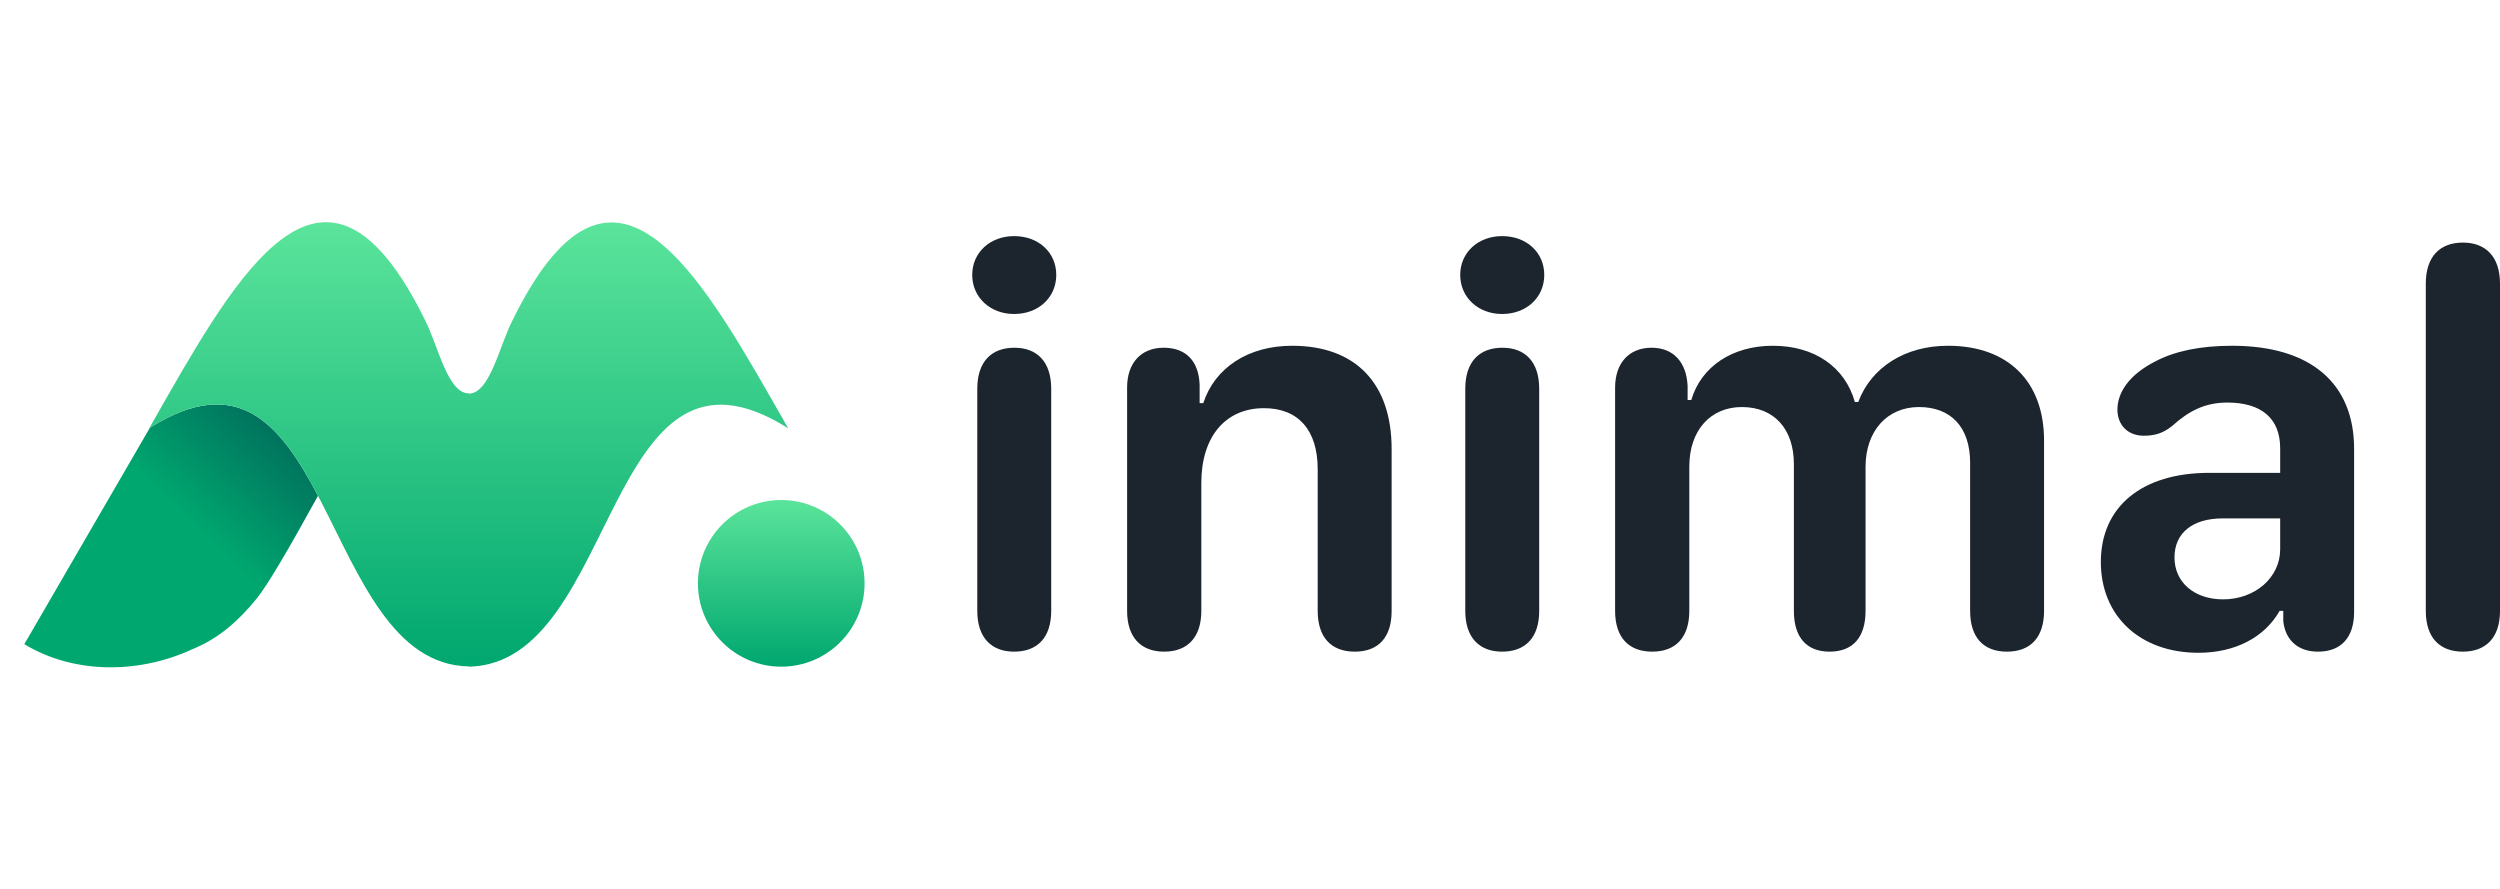
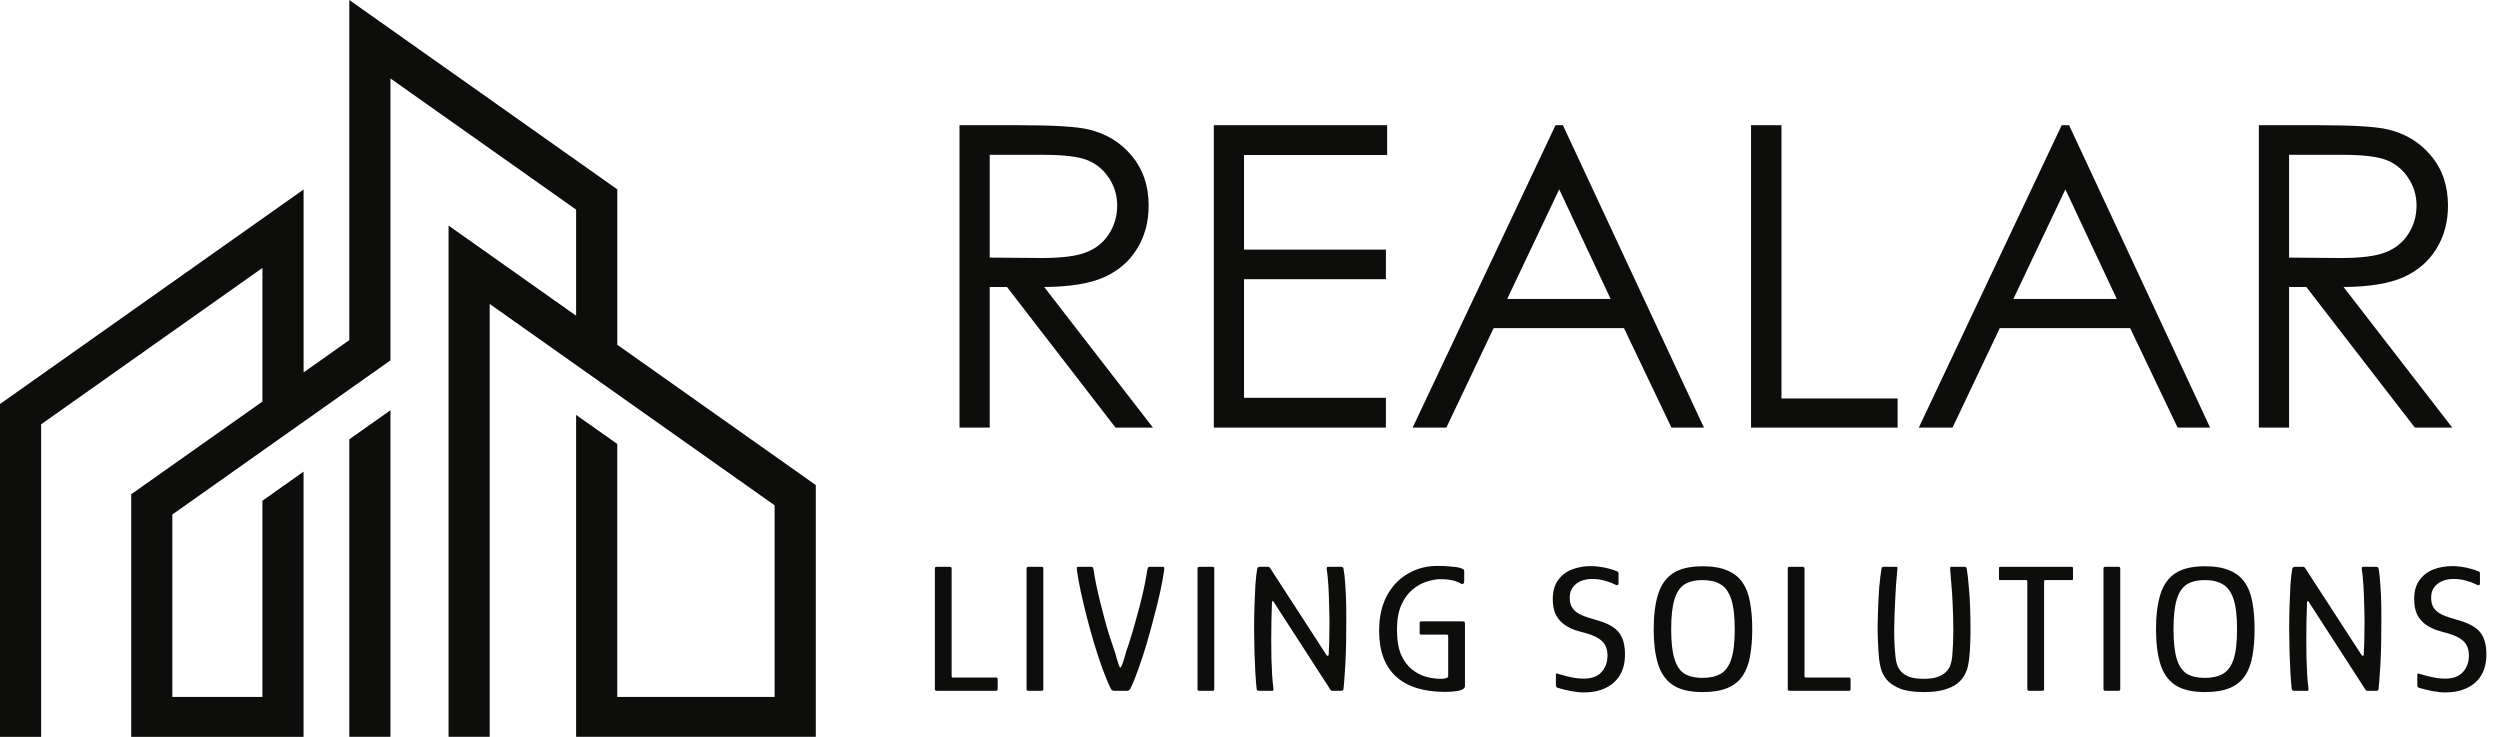
- <svg xmlns="http://www.w3.org/2000/svg" width="360" height="128" viewBox="0 0 360 128" fill="none">
-   <path d="M21.588 61.59C34.378 53.546 40.459 61.254 45.792 71.393C41.379 79.429 38.459 84.333 37.033 86.105C34.343 89.447 31.409 91.978 27.8 93.438C20.214 97.004 10.783 97.17 3.5 92.762L21.588 61.59Z" fill="url(#paint0_linear_4107_1209908)" />
-   <path fill-rule="evenodd" clip-rule="evenodd" d="M111.078 57.431C99.51 37.193 87.552 18.124 73.817 46.096C71.938 49.691 70.568 56.68 67.5 56.68V56.644C64.432 56.644 63.063 49.656 61.184 46.06C47.447 18.089 35.49 37.157 23.922 57.396C23.052 58.922 22.216 60.379 21.5 61.645C48.01 44.863 45.778 95.562 67.5 95.965V96C89.223 95.597 86.99 44.899 113.5 61.68C112.785 60.414 111.949 58.958 111.078 57.431" fill="url(#paint1_linear_4107_1209908)" />
-   <path fill-rule="evenodd" clip-rule="evenodd" d="M112.5 96C119.127 96 124.5 90.627 124.5 84C124.5 77.373 119.127 72 112.5 72C105.873 72 100.5 77.373 100.5 84C100.5 90.627 105.873 96 112.5 96" fill="url(#paint2_linear_4107_1209908)" />
-   <path fill-rule="evenodd" clip-rule="evenodd" d="M146.031 45.215C149.553 45.215 152.103 42.826 152.103 39.587C152.103 36.348 149.553 34 146.031 34C142.591 34 140 36.348 140 39.587C140 42.826 142.591 45.215 146.031 45.215ZM146.031 93.838C149.351 93.838 151.374 91.854 151.374 87.968V55.984C151.374 52.097 149.351 50.073 146.072 50.073C142.753 50.073 140.729 52.097 140.729 55.984V87.968C140.729 91.814 142.753 93.838 146.031 93.838ZM200.394 88.008C200.394 91.773 198.491 93.838 195.091 93.838C191.65 93.838 189.748 91.733 189.748 87.968V67.563C189.748 61.935 186.955 58.777 182.017 58.777C176.471 58.777 172.99 62.866 172.99 69.547V87.968C172.99 91.733 171.047 93.838 167.647 93.838C164.247 93.838 162.304 91.733 162.304 87.968V55.781C162.304 52.259 164.328 50.073 167.566 50.073C170.764 50.073 172.626 51.976 172.747 55.417V58.049H173.273C174.933 52.947 179.75 49.789 186.064 49.789C195.213 49.789 200.394 55.215 200.394 64.648V88.008ZM216.302 45.215C219.823 45.215 222.374 42.826 222.374 39.587C222.374 36.348 219.823 34 216.302 34C212.861 34 210.27 36.348 210.27 39.587C210.27 42.826 212.861 45.215 216.302 45.215ZM221.645 87.968C221.645 91.854 219.621 93.838 216.302 93.838C213.023 93.838 210.999 91.814 210.999 87.968V55.984C210.999 52.097 213.023 50.073 216.342 50.073C219.621 50.073 221.645 52.097 221.645 55.984V87.968ZM289.001 93.838C292.401 93.838 294.344 91.773 294.344 87.968V63.433C294.344 54.931 289.163 49.789 280.5 49.789C274.307 49.789 269.45 52.907 267.588 57.887H267.102C265.685 52.866 261.314 49.789 255.282 49.789C249.454 49.789 244.96 52.785 243.544 57.603H243.017V55.579C242.856 52.138 240.953 50.073 237.836 50.073C234.598 50.073 232.574 52.259 232.574 55.822V87.968C232.574 91.773 234.517 93.838 237.917 93.838C241.317 93.838 243.26 91.773 243.26 87.968V67.198C243.26 61.976 246.296 58.615 250.83 58.615C255.444 58.615 258.318 61.733 258.318 66.834V87.968C258.318 91.773 260.14 93.838 263.459 93.838C266.819 93.838 268.64 91.773 268.64 87.968V67.239C268.64 62.057 271.757 58.615 276.331 58.615C280.946 58.615 283.698 61.53 283.698 66.632V87.968C283.698 91.773 285.601 93.838 289.001 93.838ZM328.265 87.968C326.079 91.814 321.829 94 316.567 94C308.188 94 302.521 88.737 302.521 80.923C302.521 72.988 308.39 68.089 318.145 68.089H328.346V64.567C328.346 60.235 325.634 57.968 320.736 57.968C317.498 57.968 315.19 59.182 312.802 61.328C311.588 62.3 310.454 62.745 308.714 62.745C306.366 62.745 304.909 61.166 304.909 58.98C304.909 56.47 306.65 53.919 310.414 52.016C313.126 50.599 316.729 49.789 321.424 49.789C332.677 49.789 338.992 55.134 338.992 64.648V88.13C338.992 91.773 337.13 93.838 333.811 93.838C330.977 93.838 329.115 92.259 328.791 89.466V87.968H328.265ZM320.129 86.308C315.96 86.308 313.126 83.838 313.126 80.275C313.126 76.753 315.717 74.648 320.088 74.648H328.346V79.101C328.346 83.15 324.743 86.308 320.129 86.308ZM360 87.968C360 91.854 357.936 93.838 354.657 93.838C351.338 93.838 349.314 91.854 349.314 87.968V40.842C349.314 36.956 351.338 34.931 354.657 34.931C357.936 34.931 360 36.956 360 40.842V87.968Z" fill="#1C252E" />
-   <defs>
-     <linearGradient id="paint0_linear_4107_1209908" x1="38" y1="41.947" x2="16.381" y2="64.906" gradientUnits="userSpaceOnUse">
-       <stop stop-color="#004B50" />
-       <stop offset="1" stop-color="#00A76F" />
-     </linearGradient>
-     <linearGradient id="paint1_linear_4107_1209908" x1="21.5" y1="32" x2="21.5" y2="96" gradientUnits="userSpaceOnUse">
-       <stop stop-color="#5BE49B" />
-       <stop offset="1" stop-color="#00A76F" />
-     </linearGradient>
-     <linearGradient id="paint2_linear_4107_1209908" x1="100.5" y1="72" x2="100.5" y2="96" gradientUnits="userSpaceOnUse">
-       <stop stop-color="#5BE49B" />
-       <stop offset="1" stop-color="#00A76F" />
-     </linearGradient>
-   </defs>
+ <svg xmlns="http://www.w3.org/2000/svg" width="190" height="56" viewBox="0 0 190 56" fill="none">
+   <path d="M26.548 33.387L29.675 31.177V55.997H26.548V33.387ZM46.915 26.203V14.392L26.548 0V25.848L23.074 28.303V14.4L0 30.706V56H3.127V32.246L19.944 20.362V30.518L9.971 37.565V56H23.071V35.845L19.944 38.055V52.969H13.098V39.102L29.675 27.388V5.962L43.785 15.932V23.994L34.09 17.143V55.997H37.217V23.102L58.87 38.402V52.967H46.912V33.74L43.785 31.533V55.997H62V36.865L46.915 26.203Z" fill="#0D0D0C" />
+   <path d="M72.922 9.516H77.5C80.052 9.516 81.781 9.62 82.688 9.828C84.052 10.141 85.162 10.812 86.016 11.844C86.87 12.865 87.297 14.125 87.297 15.625C87.297 16.875 87 17.974 86.406 18.922C85.823 19.87 84.984 20.588 83.891 21.078C82.797 21.557 81.287 21.802 79.359 21.812L87.625 32.5H84.781L76.531 21.812H75.219V32.5H72.922V9.516ZM75.219 11.766V19.578L79.172 19.609C80.703 19.609 81.833 19.463 82.562 19.172C83.302 18.88 83.875 18.417 84.281 17.781C84.698 17.135 84.906 16.417 84.906 15.625C84.906 14.854 84.698 14.156 84.281 13.531C83.865 12.896 83.318 12.443 82.641 12.172C81.963 11.901 80.838 11.766 79.266 11.766H75.219ZM92.25 9.516H105.422V11.781H94.547V18.969H105.328V21.219H94.547V30.234H105.328V32.5H92.25V9.516ZM118.781 9.516L129.5 32.5H127.031L123.422 24.938H113.516L109.922 32.5H107.359L118.219 9.516H118.781ZM118.5 14.391L114.547 22.719H122.406L118.5 14.391ZM133.078 9.516H135.391V30.281H144.219V32.5H133.078V9.516ZM157.25 9.516L167.969 32.5H165.5L161.891 24.938H151.984L148.391 32.5H145.828L156.688 9.516H157.25ZM156.969 14.391L153.016 22.719H160.875L156.969 14.391ZM171.672 9.516H176.25C178.802 9.516 180.531 9.62 181.438 9.828C182.802 10.141 183.911 10.812 184.766 11.844C185.62 12.865 186.047 14.125 186.047 15.625C186.047 16.875 185.75 17.974 185.156 18.922C184.573 19.87 183.734 20.588 182.641 21.078C181.547 21.557 180.036 21.802 178.109 21.812L186.375 32.5H183.531L175.281 21.812H173.969V32.5H171.672V9.516ZM173.969 11.766V19.578L177.922 19.609C179.453 19.609 180.583 19.463 181.312 19.172C182.052 18.88 182.625 18.417 183.031 17.781C183.448 17.135 183.656 16.417 183.656 15.625C183.656 14.854 183.448 14.156 183.031 13.531C182.615 12.896 182.068 12.443 181.391 12.172C180.714 11.901 179.589 11.766 178.016 11.766H173.969Z" fill="#0D0D0C" />
+   <path d="M71.19 52.5C71.097 52.5 71.05 52.458 71.05 52.374V43.204C71.05 43.12 71.097 43.078 71.19 43.078H72.17C72.235 43.078 72.277 43.092 72.296 43.12C72.315 43.139 72.324 43.176 72.324 43.232V51.366C72.324 51.413 72.329 51.445 72.338 51.464C72.347 51.483 72.38 51.492 72.436 51.492H75.656C75.74 51.492 75.787 51.501 75.796 51.52C75.815 51.539 75.824 51.59 75.824 51.674V52.318C75.824 52.402 75.815 52.453 75.796 52.472C75.777 52.491 75.726 52.5 75.642 52.5H71.19ZM79.292 52.374C79.292 52.458 79.25 52.5 79.166 52.5H78.158C78.065 52.5 78.018 52.458 78.018 52.374V43.204C78.018 43.12 78.065 43.078 78.158 43.078H79.166C79.25 43.078 79.292 43.12 79.292 43.204V52.374ZM84.643 52.5C84.596 52.491 84.554 52.477 84.517 52.458C84.48 52.43 84.447 52.388 84.419 52.332C84.223 51.94 84.018 51.45 83.803 50.862C83.588 50.274 83.378 49.639 83.173 48.958C82.968 48.277 82.776 47.591 82.599 46.9C82.422 46.209 82.268 45.561 82.137 44.954C82.006 44.347 81.913 43.829 81.857 43.4C81.838 43.279 81.834 43.195 81.843 43.148C81.852 43.101 81.89 43.078 81.955 43.078H82.935C82.991 43.078 83.028 43.092 83.047 43.12C83.075 43.148 83.098 43.218 83.117 43.33C83.164 43.657 83.229 44.025 83.313 44.436C83.397 44.847 83.495 45.276 83.607 45.724C83.719 46.172 83.836 46.625 83.957 47.082C84.078 47.53 84.204 47.959 84.335 48.37C84.466 48.781 84.592 49.159 84.713 49.504C84.769 49.663 84.825 49.854 84.881 50.078C84.946 50.302 85.012 50.498 85.077 50.666C85.105 50.713 85.128 50.736 85.147 50.736C85.166 50.736 85.189 50.713 85.217 50.666C85.292 50.507 85.362 50.316 85.427 50.092C85.492 49.868 85.548 49.672 85.595 49.504C85.716 49.168 85.838 48.795 85.959 48.384C86.09 47.973 86.216 47.539 86.337 47.082C86.468 46.625 86.589 46.172 86.701 45.724C86.813 45.276 86.911 44.847 86.995 44.436C87.079 44.016 87.144 43.647 87.191 43.33C87.219 43.218 87.242 43.148 87.261 43.12C87.28 43.092 87.317 43.078 87.373 43.078H88.367C88.432 43.078 88.47 43.101 88.479 43.148C88.488 43.195 88.484 43.279 88.465 43.4C88.409 43.811 88.316 44.319 88.185 44.926C88.054 45.523 87.896 46.172 87.709 46.872C87.532 47.563 87.34 48.258 87.135 48.958C86.93 49.649 86.72 50.288 86.505 50.876C86.3 51.464 86.104 51.945 85.917 52.318C85.88 52.383 85.842 52.43 85.805 52.458C85.768 52.477 85.726 52.491 85.679 52.5H84.643ZM92.285 52.374C92.285 52.458 92.243 52.5 92.159 52.5H91.151C91.058 52.5 91.011 52.458 91.011 52.374V43.204C91.011 43.12 91.058 43.078 91.151 43.078H92.159C92.243 43.078 92.285 43.12 92.285 43.204V52.374ZM100.814 49.784C100.833 49.821 100.861 49.84 100.898 49.84C100.945 49.84 100.973 49.812 100.982 49.756C101.001 49.439 101.015 49.07 101.024 48.65C101.033 48.23 101.038 47.787 101.038 47.32C101.038 46.844 101.029 46.363 101.01 45.878C101.001 45.393 100.982 44.926 100.954 44.478C100.926 44.021 100.884 43.601 100.828 43.218C100.828 43.125 100.856 43.078 100.912 43.078H101.934C101.971 43.078 102.009 43.092 102.046 43.12C102.083 43.139 102.102 43.167 102.102 43.204C102.167 43.54 102.214 43.955 102.242 44.45C102.279 44.935 102.303 45.472 102.312 46.06C102.321 46.639 102.321 47.236 102.312 47.852C102.312 48.459 102.303 49.051 102.284 49.63C102.265 50.199 102.237 50.722 102.2 51.198C102.172 51.674 102.139 52.066 102.102 52.374C102.102 52.43 102.079 52.467 102.032 52.486C101.995 52.495 101.953 52.5 101.906 52.5H101.234C101.178 52.5 101.122 52.449 101.066 52.346L96.796 45.738C96.787 45.701 96.763 45.682 96.726 45.682C96.698 45.682 96.679 45.705 96.67 45.752C96.651 46.2 96.637 46.667 96.628 47.152C96.619 47.637 96.614 48.127 96.614 48.622C96.614 49.107 96.619 49.583 96.628 50.05C96.647 50.507 96.665 50.937 96.684 51.338C96.712 51.73 96.745 52.071 96.782 52.36C96.791 52.453 96.763 52.5 96.698 52.5H95.704C95.657 52.5 95.615 52.495 95.578 52.486C95.541 52.467 95.517 52.43 95.508 52.374C95.471 52.057 95.438 51.66 95.41 51.184C95.382 50.699 95.359 50.167 95.34 49.588C95.331 49.009 95.321 48.417 95.312 47.81C95.312 47.203 95.321 46.611 95.34 46.032C95.359 45.444 95.382 44.907 95.41 44.422C95.447 43.937 95.494 43.531 95.55 43.204C95.559 43.167 95.583 43.139 95.62 43.12C95.657 43.092 95.69 43.078 95.718 43.078H96.39C96.446 43.078 96.493 43.111 96.53 43.176L100.814 49.784ZM111.337 52.136C111.337 52.257 111.262 52.351 111.113 52.416C110.973 52.481 110.786 52.523 110.553 52.542C110.329 52.57 110.091 52.584 109.839 52.584C108.196 52.584 106.946 52.192 106.087 51.408C105.238 50.624 104.813 49.471 104.813 47.95C104.813 46.923 105.004 46.041 105.387 45.304C105.779 44.567 106.311 44.002 106.983 43.61C107.655 43.209 108.411 43.008 109.251 43.008C109.559 43.008 109.876 43.022 110.203 43.05C110.539 43.069 110.81 43.111 111.015 43.176C111.118 43.213 111.188 43.246 111.225 43.274C111.262 43.293 111.281 43.344 111.281 43.428V44.142C111.281 44.263 111.253 44.338 111.197 44.366C111.15 44.394 111.094 44.389 111.029 44.352C110.796 44.221 110.553 44.133 110.301 44.086C110.049 44.039 109.774 44.016 109.475 44.016C109.176 44.016 108.836 44.077 108.453 44.198C108.07 44.31 107.706 44.511 107.361 44.8C107.016 45.08 106.731 45.467 106.507 45.962C106.283 46.457 106.171 47.087 106.171 47.852C106.171 48.645 106.278 49.289 106.493 49.784C106.717 50.269 107.002 50.643 107.347 50.904C107.692 51.165 108.052 51.347 108.425 51.45C108.808 51.543 109.162 51.59 109.489 51.59C109.816 51.59 110.007 51.534 110.063 51.422V48.356C110.063 48.3 110.054 48.267 110.035 48.258C110.016 48.239 109.984 48.23 109.937 48.23H108.033C107.977 48.23 107.94 48.221 107.921 48.202C107.902 48.183 107.893 48.146 107.893 48.09V47.376C107.893 47.32 107.902 47.283 107.921 47.264C107.94 47.236 107.977 47.222 108.033 47.222H111.127C111.23 47.222 111.29 47.236 111.309 47.264C111.328 47.283 111.337 47.343 111.337 47.446V52.136ZM118.249 52.08V51.254C118.249 51.198 118.268 51.175 118.305 51.184C118.342 51.184 118.394 51.198 118.459 51.226C118.646 51.282 118.851 51.338 119.075 51.394C119.308 51.45 119.537 51.497 119.761 51.534C119.994 51.562 120.19 51.576 120.349 51.576C120.956 51.576 121.408 51.413 121.707 51.086C122.015 50.75 122.169 50.33 122.169 49.826C122.169 49.359 122.034 48.995 121.763 48.734C121.492 48.473 121.077 48.267 120.517 48.118C120.256 48.053 119.98 47.973 119.691 47.88C119.402 47.777 119.131 47.637 118.879 47.46C118.627 47.283 118.417 47.04 118.249 46.732C118.09 46.424 118.011 46.023 118.011 45.528C118.011 44.931 118.146 44.45 118.417 44.086C118.688 43.713 119.042 43.442 119.481 43.274C119.929 43.106 120.41 43.022 120.923 43.022C121.138 43.022 121.362 43.041 121.595 43.078C121.838 43.106 122.066 43.153 122.281 43.218C122.505 43.274 122.701 43.339 122.869 43.414C122.934 43.423 122.972 43.442 122.981 43.47C123 43.498 123.009 43.535 123.009 43.582V44.324C123.009 44.492 122.906 44.52 122.701 44.408C122.486 44.296 122.234 44.203 121.945 44.128C121.665 44.044 121.352 44.002 121.007 44.002C120.494 44.002 120.078 44.133 119.761 44.394C119.453 44.646 119.299 44.991 119.299 45.43C119.299 45.747 119.369 46.009 119.509 46.214C119.649 46.41 119.831 46.564 120.055 46.676C120.279 46.788 120.517 46.881 120.769 46.956C121.03 47.031 121.282 47.105 121.525 47.18C121.954 47.311 122.314 47.474 122.603 47.67C122.892 47.857 123.112 48.113 123.261 48.44C123.42 48.767 123.499 49.196 123.499 49.728C123.499 50.363 123.368 50.895 123.107 51.324C122.855 51.744 122.491 52.066 122.015 52.29C121.548 52.514 120.998 52.626 120.363 52.626C120.092 52.626 119.78 52.593 119.425 52.528C119.07 52.463 118.744 52.383 118.445 52.29C118.37 52.271 118.319 52.248 118.291 52.22C118.263 52.183 118.249 52.136 118.249 52.08ZM125.68 47.824C125.68 46.788 125.787 45.915 126.002 45.206C126.217 44.487 126.59 43.946 127.122 43.582C127.663 43.218 128.424 43.036 129.404 43.036C130.169 43.036 130.795 43.143 131.28 43.358C131.775 43.563 132.157 43.867 132.428 44.268C132.708 44.669 132.899 45.169 133.002 45.766C133.114 46.363 133.17 47.049 133.17 47.824C133.17 48.599 133.114 49.285 133.002 49.882C132.899 50.47 132.708 50.969 132.428 51.38C132.157 51.781 131.775 52.085 131.28 52.29C130.795 52.495 130.169 52.598 129.404 52.598C128.424 52.598 127.663 52.416 127.122 52.052C126.59 51.688 126.217 51.151 126.002 50.442C125.787 49.733 125.68 48.86 125.68 47.824ZM127.01 47.824C127.01 48.795 127.094 49.551 127.262 50.092C127.43 50.624 127.687 50.997 128.032 51.212C128.387 51.417 128.839 51.52 129.39 51.52C129.941 51.52 130.398 51.417 130.762 51.212C131.126 51.007 131.397 50.638 131.574 50.106C131.751 49.565 131.84 48.804 131.84 47.824C131.84 46.844 131.751 46.083 131.574 45.542C131.397 45.001 131.126 44.623 130.762 44.408C130.398 44.193 129.941 44.086 129.39 44.086C128.839 44.086 128.387 44.193 128.032 44.408C127.687 44.623 127.43 45.001 127.262 45.542C127.094 46.083 127.01 46.844 127.01 47.824ZM136.01 52.5C135.917 52.5 135.87 52.458 135.87 52.374V43.204C135.87 43.12 135.917 43.078 136.01 43.078H136.99C137.055 43.078 137.097 43.092 137.116 43.12C137.135 43.139 137.144 43.176 137.144 43.232V51.366C137.144 51.413 137.149 51.445 137.158 51.464C137.167 51.483 137.2 51.492 137.256 51.492H140.476C140.56 51.492 140.607 51.501 140.616 51.52C140.635 51.539 140.644 51.59 140.644 51.674V52.318C140.644 52.402 140.635 52.453 140.616 52.472C140.597 52.491 140.546 52.5 140.462 52.5H136.01ZM146.226 52.598C145.452 52.598 144.84 52.509 144.392 52.332C143.944 52.145 143.608 51.917 143.384 51.646C143.17 51.375 143.025 51.1 142.95 50.82C142.876 50.531 142.829 50.279 142.81 50.064C142.773 49.681 142.745 49.266 142.726 48.818C142.708 48.37 142.698 47.941 142.698 47.53C142.708 47.073 142.722 46.592 142.74 46.088C142.759 45.584 142.787 45.085 142.824 44.59C142.871 44.095 142.927 43.638 142.992 43.218C142.992 43.181 143.006 43.148 143.034 43.12C143.072 43.092 143.109 43.078 143.146 43.078C143.305 43.078 143.464 43.078 143.622 43.078C143.781 43.078 143.94 43.078 144.098 43.078C144.154 43.078 144.187 43.087 144.196 43.106C144.206 43.125 144.206 43.19 144.196 43.302C144.159 43.675 144.126 44.063 144.098 44.464C144.07 44.865 144.047 45.281 144.028 45.71C143.991 46.447 143.968 47.171 143.958 47.88C143.958 48.58 143.991 49.252 144.056 49.896C144.075 50.111 144.117 50.321 144.182 50.526C144.248 50.722 144.355 50.899 144.504 51.058C144.654 51.217 144.864 51.347 145.134 51.45C145.414 51.543 145.769 51.59 146.198 51.59C146.628 51.59 146.978 51.543 147.248 51.45C147.528 51.347 147.748 51.217 147.906 51.058C148.065 50.899 148.177 50.717 148.242 50.512C148.308 50.307 148.35 50.101 148.368 49.896C148.424 49.261 148.452 48.599 148.452 47.908C148.452 47.217 148.434 46.508 148.396 45.78C148.378 45.341 148.35 44.917 148.312 44.506C148.284 44.086 148.252 43.685 148.214 43.302C148.214 43.19 148.219 43.125 148.228 43.106C148.238 43.087 148.27 43.078 148.326 43.078C148.494 43.078 148.658 43.078 148.816 43.078C148.984 43.078 149.148 43.078 149.306 43.078C149.362 43.078 149.4 43.092 149.418 43.12C149.446 43.148 149.465 43.181 149.474 43.218C149.54 43.638 149.591 44.095 149.628 44.59C149.675 45.075 149.708 45.57 149.726 46.074C149.745 46.569 149.754 47.04 149.754 47.488C149.764 47.908 149.759 48.347 149.74 48.804C149.731 49.252 149.703 49.672 149.656 50.064C149.638 50.232 149.605 50.428 149.558 50.652C149.512 50.867 149.423 51.091 149.292 51.324C149.171 51.548 148.989 51.758 148.746 51.954C148.504 52.141 148.177 52.295 147.766 52.416C147.356 52.537 146.842 52.598 146.226 52.598ZM154.217 52.5C154.18 52.5 154.147 52.491 154.119 52.472C154.091 52.444 154.077 52.411 154.077 52.374V44.198C154.077 44.151 154.068 44.123 154.049 44.114C154.04 44.095 154.017 44.086 153.979 44.086H152.075C152.01 44.086 151.968 44.081 151.949 44.072C151.931 44.053 151.921 44.016 151.921 43.96V43.19C151.921 43.143 151.931 43.115 151.949 43.106C151.968 43.087 152.005 43.078 152.061 43.078H157.381C157.456 43.078 157.503 43.087 157.521 43.106C157.54 43.125 157.549 43.157 157.549 43.204V43.96C157.549 44.016 157.54 44.053 157.521 44.072C157.503 44.081 157.456 44.086 157.381 44.086H155.477C155.431 44.086 155.398 44.095 155.379 44.114C155.361 44.123 155.351 44.151 155.351 44.198V52.374C155.351 52.458 155.309 52.5 155.225 52.5H154.217ZM161.139 52.374C161.139 52.458 161.097 52.5 161.013 52.5H160.005C159.911 52.5 159.865 52.458 159.865 52.374V43.204C159.865 43.12 159.911 43.078 160.005 43.078H161.013C161.097 43.078 161.139 43.12 161.139 43.204V52.374ZM163.857 47.824C163.857 46.788 163.965 45.915 164.179 45.206C164.394 44.487 164.767 43.946 165.299 43.582C165.841 43.218 166.601 43.036 167.581 43.036C168.347 43.036 168.972 43.143 169.457 43.358C169.952 43.563 170.335 43.867 170.605 44.268C170.885 44.669 171.077 45.169 171.179 45.766C171.291 46.363 171.347 47.049 171.347 47.824C171.347 48.599 171.291 49.285 171.179 49.882C171.077 50.47 170.885 50.969 170.605 51.38C170.335 51.781 169.952 52.085 169.457 52.29C168.972 52.495 168.347 52.598 167.581 52.598C166.601 52.598 165.841 52.416 165.299 52.052C164.767 51.688 164.394 51.151 164.179 50.442C163.965 49.733 163.857 48.86 163.857 47.824ZM165.187 47.824C165.187 48.795 165.271 49.551 165.439 50.092C165.607 50.624 165.864 50.997 166.209 51.212C166.564 51.417 167.017 51.52 167.567 51.52C168.118 51.52 168.575 51.417 168.939 51.212C169.303 51.007 169.574 50.638 169.751 50.106C169.929 49.565 170.017 48.804 170.017 47.824C170.017 46.844 169.929 46.083 169.751 45.542C169.574 45.001 169.303 44.623 168.939 44.408C168.575 44.193 168.118 44.086 167.567 44.086C167.017 44.086 166.564 44.193 166.209 44.408C165.864 44.623 165.607 45.001 165.439 45.542C165.271 46.083 165.187 46.844 165.187 47.824ZM179.479 49.784C179.498 49.821 179.526 49.84 179.563 49.84C179.61 49.84 179.638 49.812 179.647 49.756C179.666 49.439 179.68 49.07 179.689 48.65C179.699 48.23 179.703 47.787 179.703 47.32C179.703 46.844 179.694 46.363 179.675 45.878C179.666 45.393 179.647 44.926 179.619 44.478C179.591 44.021 179.549 43.601 179.493 43.218C179.493 43.125 179.521 43.078 179.577 43.078H180.599C180.637 43.078 180.674 43.092 180.711 43.12C180.749 43.139 180.767 43.167 180.767 43.204C180.833 43.54 180.879 43.955 180.907 44.45C180.945 44.935 180.968 45.472 180.977 46.06C180.987 46.639 180.987 47.236 180.977 47.852C180.977 48.459 180.968 49.051 180.949 49.63C180.931 50.199 180.903 50.722 180.865 51.198C180.837 51.674 180.805 52.066 180.767 52.374C180.767 52.43 180.744 52.467 180.697 52.486C180.66 52.495 180.618 52.5 180.571 52.5H179.899C179.843 52.5 179.787 52.449 179.731 52.346L175.461 45.738C175.452 45.701 175.429 45.682 175.391 45.682C175.363 45.682 175.345 45.705 175.335 45.752C175.317 46.2 175.303 46.667 175.293 47.152C175.284 47.637 175.279 48.127 175.279 48.622C175.279 49.107 175.284 49.583 175.293 50.05C175.312 50.507 175.331 50.937 175.349 51.338C175.377 51.73 175.41 52.071 175.447 52.36C175.457 52.453 175.429 52.5 175.363 52.5H174.369C174.323 52.5 174.281 52.495 174.243 52.486C174.206 52.467 174.183 52.43 174.173 52.374C174.136 52.057 174.103 51.66 174.075 51.184C174.047 50.699 174.024 50.167 174.005 49.588C173.996 49.009 173.987 48.417 173.977 47.81C173.977 47.203 173.987 46.611 174.005 46.032C174.024 45.444 174.047 44.907 174.075 44.422C174.113 43.937 174.159 43.531 174.215 43.204C174.225 43.167 174.248 43.139 174.285 43.12C174.323 43.092 174.355 43.078 174.383 43.078H175.055C175.111 43.078 175.158 43.111 175.195 43.176L179.479 49.784ZM183.716 52.08V51.254C183.716 51.198 183.735 51.175 183.772 51.184C183.809 51.184 183.861 51.198 183.926 51.226C184.113 51.282 184.318 51.338 184.542 51.394C184.775 51.45 185.004 51.497 185.228 51.534C185.461 51.562 185.657 51.576 185.816 51.576C186.423 51.576 186.875 51.413 187.174 51.086C187.482 50.75 187.636 50.33 187.636 49.826C187.636 49.359 187.501 48.995 187.23 48.734C186.959 48.473 186.544 48.267 185.984 48.118C185.723 48.053 185.447 47.973 185.158 47.88C184.869 47.777 184.598 47.637 184.346 47.46C184.094 47.283 183.884 47.04 183.716 46.732C183.557 46.424 183.478 46.023 183.478 45.528C183.478 44.931 183.613 44.45 183.884 44.086C184.155 43.713 184.509 43.442 184.948 43.274C185.396 43.106 185.877 43.022 186.39 43.022C186.605 43.022 186.829 43.041 187.062 43.078C187.305 43.106 187.533 43.153 187.748 43.218C187.972 43.274 188.168 43.339 188.336 43.414C188.401 43.423 188.439 43.442 188.448 43.47C188.467 43.498 188.476 43.535 188.476 43.582V44.324C188.476 44.492 188.373 44.52 188.168 44.408C187.953 44.296 187.701 44.203 187.412 44.128C187.132 44.044 186.819 44.002 186.474 44.002C185.961 44.002 185.545 44.133 185.228 44.394C184.92 44.646 184.766 44.991 184.766 45.43C184.766 45.747 184.836 46.009 184.976 46.214C185.116 46.41 185.298 46.564 185.522 46.676C185.746 46.788 185.984 46.881 186.236 46.956C186.497 47.031 186.749 47.105 186.992 47.18C187.421 47.311 187.781 47.474 188.07 47.67C188.359 47.857 188.579 48.113 188.728 48.44C188.887 48.767 188.966 49.196 188.966 49.728C188.966 50.363 188.835 50.895 188.574 51.324C188.322 51.744 187.958 52.066 187.482 52.29C187.015 52.514 186.465 52.626 185.83 52.626C185.559 52.626 185.247 52.593 184.892 52.528C184.537 52.463 184.211 52.383 183.912 52.29C183.837 52.271 183.786 52.248 183.758 52.22C183.73 52.183 183.716 52.136 183.716 52.08Z" fill="#0D0D0C" />
</svg>
